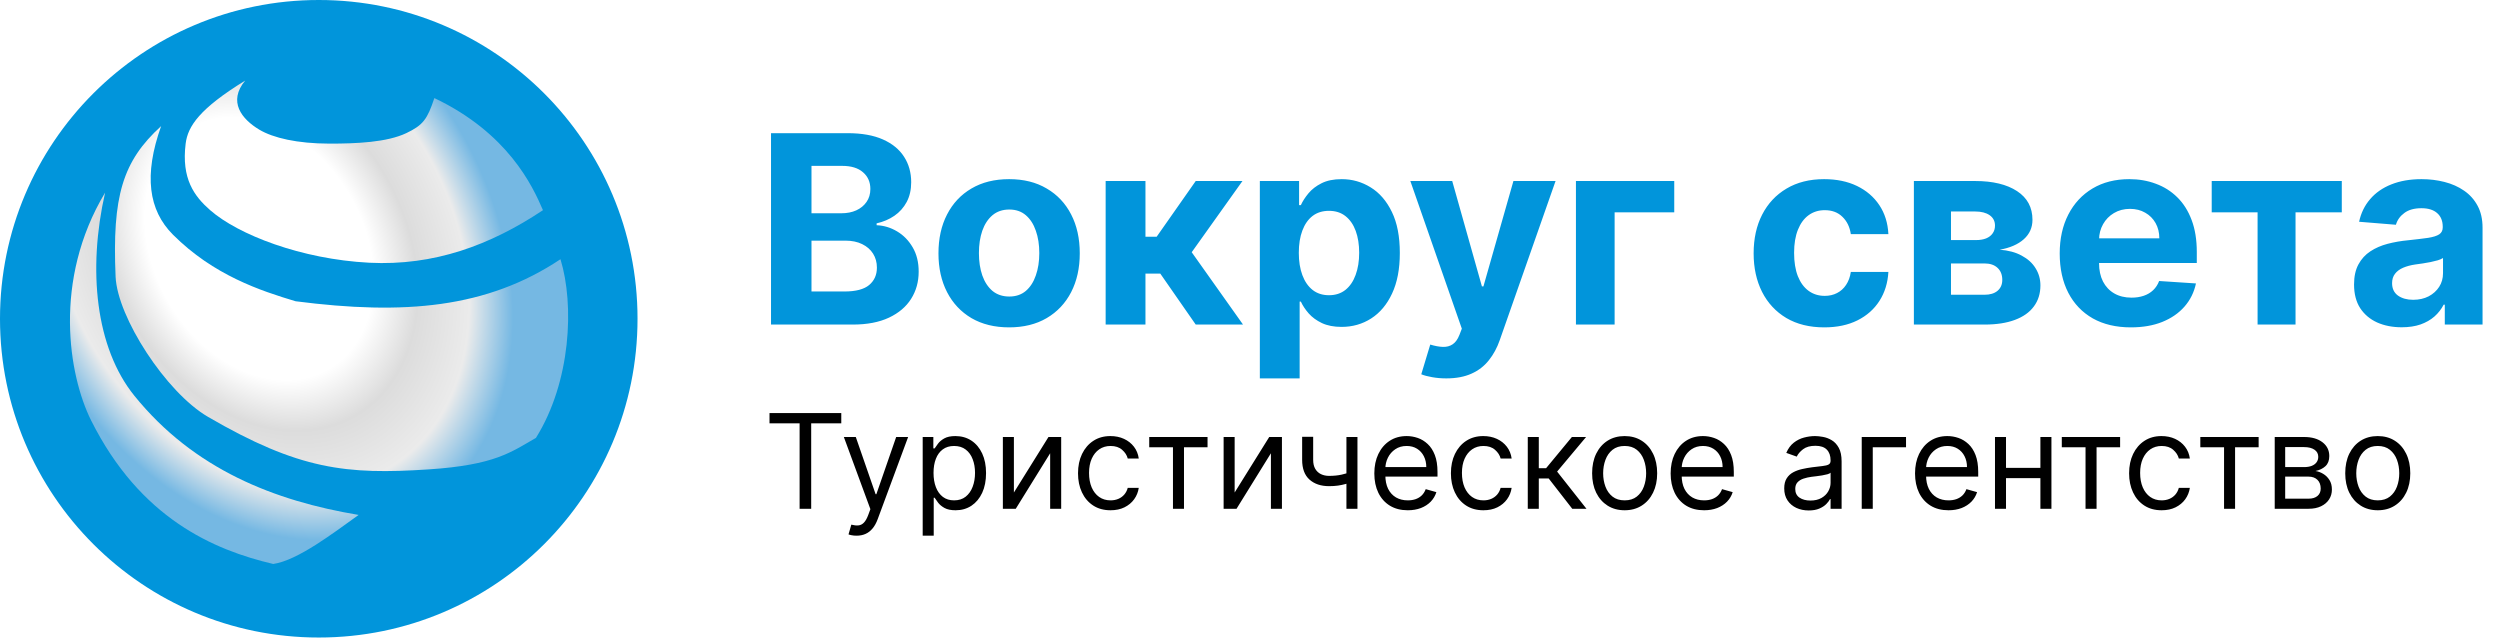
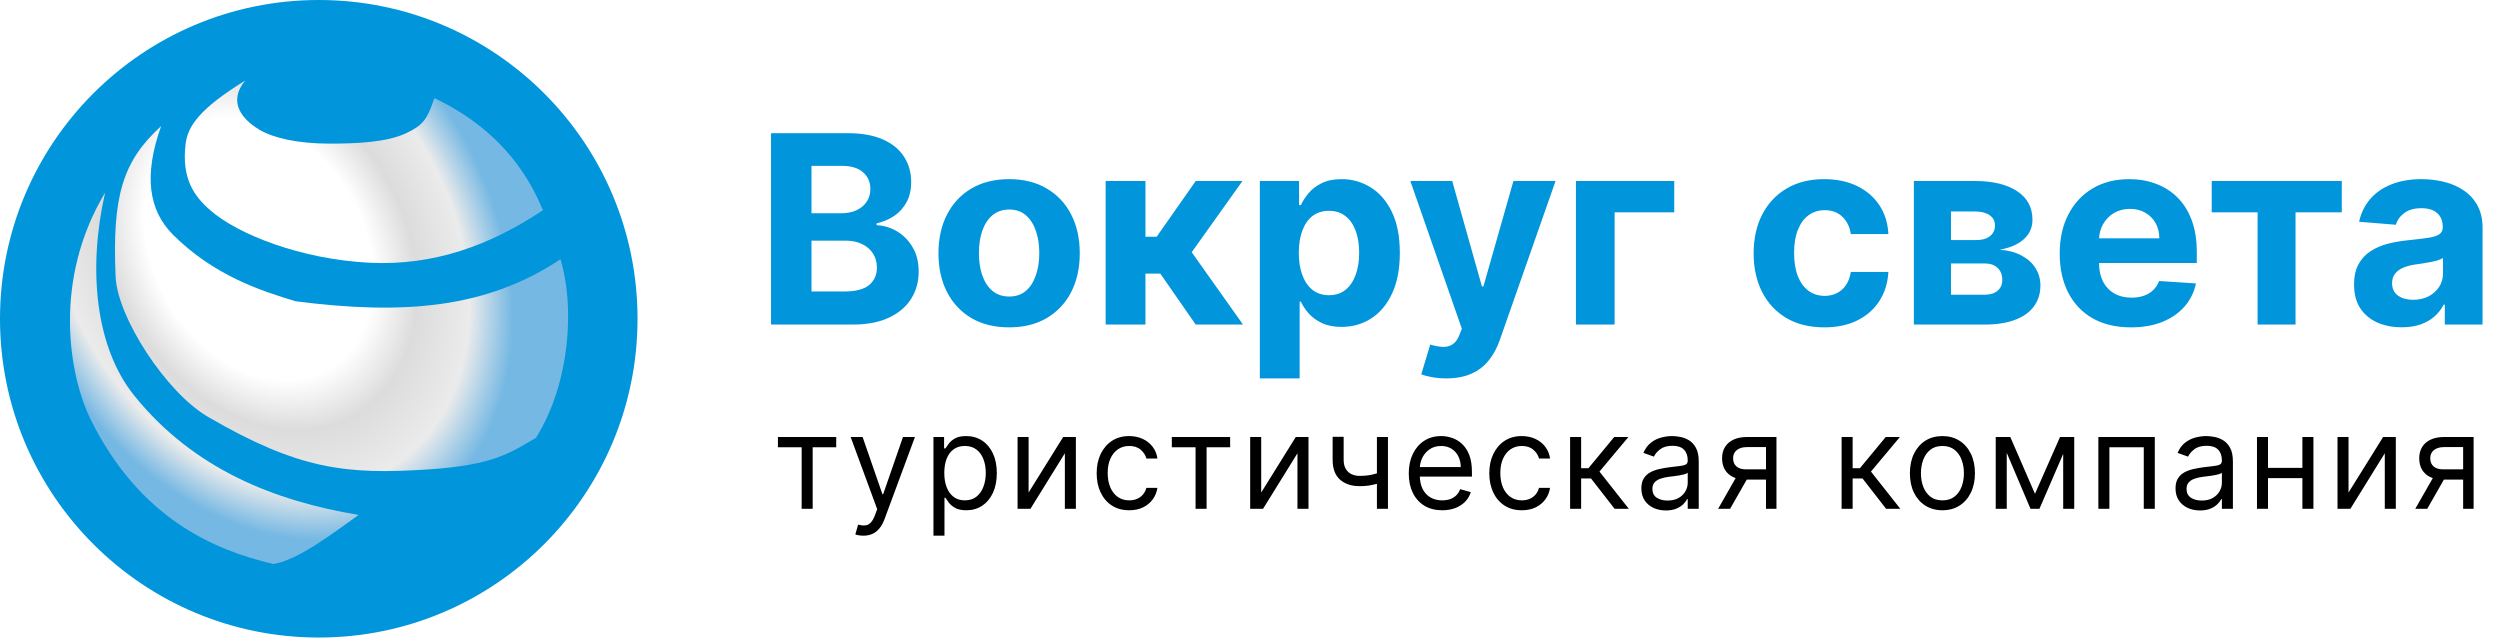
<svg xmlns="http://www.w3.org/2000/svg" width="285" height="73" viewBox="0 0 285 73" fill="none">
-   <circle cx="36.339" cy="36.339" r="36.339" fill="#0195DB" />
-   <mask id="mask0_23_75" style="mask-type:alpha" maskUnits="userSpaceOnUse" x="7" y="9" width="58" height="56">
-     <path d="M21.165 16.373C21.413 14.376 22.762 12.379 27.953 9.185C25.957 11.581 27.554 13.577 29.551 14.775C31.148 15.734 33.92 16.367 37.538 16.373C40.632 16.378 44.114 16.226 46.323 15.175C48.248 14.259 48.719 13.577 49.518 11.181C57.904 15.175 60.699 21.165 61.897 23.96C55.907 27.953 49.469 30.331 42.082 29.95C34.343 29.551 27.155 26.755 23.96 23.96C22.134 22.363 20.669 20.366 21.165 16.373Z" fill="#D9D9D9" />
+   <path d="M36.339 72.679C56.409 72.679 72.679 56.409 72.679 36.339C72.679 16.27 56.409 0 36.339 0C16.27 0 0 16.27 0 36.339C0 56.409 16.27 72.679 36.339 72.679Z" fill="#0195DB" />
+   <mask id="mask0_69_2" style="mask-type:alpha" maskUnits="userSpaceOnUse" x="7" y="9" width="58" height="56">
+     <path d="M21.165 16.373C21.413 14.376 22.762 12.379 27.954 9.185C25.957 11.581 27.554 13.577 29.551 14.775C31.148 15.734 33.92 16.367 37.538 16.373C40.632 16.378 44.114 16.226 46.323 15.175C48.248 14.259 48.719 13.577 49.518 11.181C57.904 15.175 60.699 21.165 61.897 23.96C55.907 27.953 49.469 30.331 42.082 29.95C34.343 29.551 27.155 26.755 23.96 23.96C22.135 22.363 20.669 20.366 21.165 16.373Z" fill="#D9D9D9" />
    <path d="M10.383 47.92C7.826 42.806 5.99 31.947 11.98 21.963C9.983 30.749 10.889 39.644 15.326 45.125C22.115 53.511 31.3 57.105 40.884 58.702C38.088 60.699 33.943 63.894 31.148 64.293C24.359 62.696 15.973 59.102 10.383 47.92Z" fill="#D9D9D9" />
    <path d="M18.369 14.376C13.977 18.369 12.779 22.363 13.178 31.547C13.378 36.142 18.909 44.725 23.712 47.521C34.102 53.567 39.495 54.124 48.87 53.511C56.458 53.015 58.303 51.514 61.098 49.917C65.091 43.527 65.491 34.742 63.894 29.551C55.508 35.141 46.075 35.94 33.696 34.343C29.702 33.145 24.344 31.38 19.719 26.755C16.924 23.96 16.373 19.967 18.369 14.376Z" fill="#D9D9D9" />
  </mask>
-   <g mask="url(#mask0_23_75)">
-     <rect x="-46.323" y="8.785" width="115.807" height="108.619" fill="url(#paint0_radial_23_75)" />
+   <g mask="url(#mask0_69_2)">
+     <path d="M69.484 8.785H-46.323V117.404H69.484V8.785Z" fill="url(#paint0_radial_69_2)" />
  </g>
-   <path d="M87.896 37V15.182H96.632C98.237 15.182 99.576 15.42 100.648 15.896C101.721 16.371 102.527 17.032 103.067 17.877C103.607 18.715 103.876 19.681 103.876 20.775C103.876 21.627 103.706 22.376 103.365 23.023C103.024 23.662 102.555 24.188 101.959 24.599C101.369 25.004 100.695 25.292 99.935 25.462V25.675C100.766 25.711 101.543 25.945 102.268 26.379C102.999 26.812 103.592 27.419 104.047 28.2C104.501 28.974 104.729 29.898 104.729 30.97C104.729 32.128 104.441 33.161 103.866 34.07C103.298 34.972 102.456 35.686 101.341 36.212C100.226 36.737 98.852 37 97.218 37H87.896ZM92.509 33.229H96.27C97.555 33.229 98.493 32.984 99.082 32.494C99.672 31.996 99.967 31.336 99.967 30.512C99.967 29.908 99.821 29.376 99.53 28.914C99.239 28.452 98.823 28.09 98.283 27.827C97.751 27.565 97.115 27.433 96.376 27.433H92.509V33.229ZM92.509 24.312H95.929C96.561 24.312 97.122 24.202 97.612 23.982C98.109 23.754 98.5 23.435 98.784 23.023C99.075 22.611 99.221 22.117 99.221 21.542C99.221 20.754 98.94 20.118 98.379 19.635C97.825 19.152 97.037 18.91 96.014 18.91H92.509V24.312ZM115.039 37.32C113.384 37.32 111.953 36.968 110.745 36.265C109.545 35.555 108.618 34.568 107.965 33.303C107.311 32.032 106.985 30.558 106.985 28.882C106.985 27.192 107.311 25.715 107.965 24.45C108.618 23.179 109.545 22.192 110.745 21.489C111.953 20.778 113.384 20.423 115.039 20.423C116.693 20.423 118.121 20.778 119.321 21.489C120.529 22.192 121.459 23.179 122.112 24.45C122.766 25.715 123.093 27.192 123.093 28.882C123.093 30.558 122.766 32.032 122.112 33.303C121.459 34.568 120.529 35.555 119.321 36.265C118.121 36.968 116.693 37.32 115.039 37.32ZM115.06 33.804C115.813 33.804 116.441 33.591 116.945 33.165C117.45 32.731 117.83 32.142 118.085 31.396C118.348 30.651 118.48 29.802 118.48 28.85C118.48 27.898 118.348 27.05 118.085 26.304C117.83 25.558 117.45 24.969 116.945 24.535C116.441 24.102 115.813 23.886 115.06 23.886C114.3 23.886 113.661 24.102 113.142 24.535C112.631 24.969 112.244 25.558 111.981 26.304C111.725 27.05 111.597 27.898 111.597 28.85C111.597 29.802 111.725 30.651 111.981 31.396C112.244 32.142 112.631 32.731 113.142 33.165C113.661 33.591 114.3 33.804 115.06 33.804ZM126.044 37V20.636H130.582V26.986H131.86L136.313 20.636H141.64L135.855 28.754L141.704 37H136.313L132.276 31.194H130.582V37H126.044ZM143.622 43.136V20.636H148.096V23.385H148.298C148.497 22.945 148.785 22.497 149.161 22.043C149.545 21.581 150.042 21.197 150.653 20.892C151.271 20.579 152.038 20.423 152.954 20.423C154.147 20.423 155.248 20.736 156.257 21.361C157.265 21.979 158.071 22.913 158.675 24.163C159.279 25.405 159.58 26.965 159.58 28.84C159.58 30.665 159.286 32.206 158.696 33.463C158.114 34.713 157.318 35.661 156.31 36.307C155.308 36.947 154.186 37.266 152.943 37.266C152.063 37.266 151.313 37.121 150.695 36.83C150.085 36.538 149.584 36.173 149.193 35.732C148.803 35.285 148.504 34.834 148.298 34.379H148.16V43.136H143.622ZM148.064 28.818C148.064 29.791 148.199 30.64 148.469 31.364C148.739 32.089 149.129 32.653 149.641 33.058C150.152 33.456 150.774 33.655 151.505 33.655C152.244 33.655 152.869 33.452 153.38 33.048C153.892 32.636 154.279 32.068 154.541 31.343C154.811 30.611 154.946 29.77 154.946 28.818C154.946 27.874 154.815 27.043 154.552 26.325C154.289 25.608 153.902 25.047 153.391 24.642C152.879 24.237 152.251 24.035 151.505 24.035C150.767 24.035 150.142 24.23 149.63 24.621C149.126 25.011 148.739 25.565 148.469 26.283C148.199 27 148.064 27.845 148.064 28.818ZM164.881 43.136C164.305 43.136 163.765 43.09 163.261 42.998C162.764 42.913 162.352 42.803 162.025 42.668L163.048 39.28C163.581 39.443 164.06 39.532 164.486 39.546C164.92 39.56 165.292 39.461 165.605 39.248C165.925 39.035 166.184 38.673 166.383 38.161L166.649 37.469L160.779 20.636H165.552L168.939 32.653H169.11L172.53 20.636H177.334L170.974 38.769C170.669 39.649 170.253 40.416 169.728 41.07C169.209 41.73 168.552 42.238 167.757 42.593C166.961 42.955 166.003 43.136 164.881 43.136ZM190.864 20.636V24.205H184.067V37H179.657V20.636H190.864ZM207.968 37.32C206.292 37.32 204.85 36.965 203.643 36.254C202.443 35.537 201.519 34.543 200.873 33.271C200.234 32 199.914 30.537 199.914 28.882C199.914 27.206 200.237 25.736 200.884 24.472C201.537 23.2 202.464 22.209 203.664 21.499C204.865 20.782 206.292 20.423 207.947 20.423C209.374 20.423 210.624 20.683 211.697 21.201C212.769 21.72 213.618 22.447 214.243 23.385C214.868 24.322 215.213 25.423 215.276 26.688H210.994C210.873 25.871 210.553 25.214 210.035 24.717C209.524 24.212 208.852 23.96 208.021 23.96C207.318 23.96 206.704 24.152 206.178 24.535C205.66 24.912 205.255 25.462 204.964 26.187C204.673 26.911 204.527 27.788 204.527 28.818C204.527 29.862 204.669 30.75 204.953 31.482C205.244 32.213 205.653 32.771 206.178 33.154C206.704 33.538 207.318 33.729 208.021 33.729C208.54 33.729 209.005 33.623 209.417 33.41C209.836 33.197 210.181 32.888 210.45 32.483C210.727 32.071 210.909 31.577 210.994 31.002H215.276C215.205 32.252 214.865 33.353 214.254 34.305C213.65 35.249 212.816 35.988 211.75 36.521C210.685 37.053 209.424 37.32 207.968 37.32ZM218.182 37V20.636H225.16C227.177 20.636 228.772 21.02 229.944 21.787C231.115 22.554 231.701 23.644 231.701 25.058C231.701 25.945 231.371 26.684 230.711 27.273C230.05 27.863 229.134 28.261 227.962 28.467C228.942 28.538 229.777 28.761 230.466 29.138C231.162 29.507 231.691 29.986 232.053 30.576C232.422 31.166 232.607 31.819 232.607 32.536C232.607 33.467 232.358 34.266 231.861 34.933C231.371 35.601 230.65 36.112 229.699 36.467C228.754 36.822 227.6 37 226.236 37H218.182ZM222.412 33.602H226.236C226.868 33.602 227.362 33.452 227.717 33.154C228.079 32.849 228.26 32.433 228.26 31.908C228.26 31.325 228.079 30.867 227.717 30.533C227.362 30.2 226.868 30.033 226.236 30.033H222.412V33.602ZM222.412 27.369H225.256C225.711 27.369 226.098 27.305 226.417 27.178C226.744 27.043 226.993 26.851 227.163 26.602C227.341 26.354 227.429 26.059 227.429 25.718C227.429 25.214 227.227 24.82 226.822 24.535C226.417 24.251 225.863 24.109 225.16 24.109H222.412V27.369ZM242.925 37.32C241.241 37.32 239.793 36.979 238.578 36.297C237.371 35.608 236.44 34.635 235.787 33.378C235.134 32.114 234.807 30.619 234.807 28.893C234.807 27.209 235.134 25.732 235.787 24.461C236.44 23.19 237.36 22.199 238.546 21.489C239.739 20.778 241.138 20.423 242.744 20.423C243.823 20.423 244.828 20.597 245.759 20.945C246.696 21.286 247.513 21.801 248.209 22.49C248.912 23.179 249.459 24.046 249.849 25.09C250.24 26.126 250.435 27.341 250.435 28.733V29.979H236.618V27.167H246.163C246.163 26.514 246.021 25.935 245.737 25.43C245.453 24.926 245.059 24.532 244.555 24.248C244.058 23.957 243.479 23.811 242.818 23.811C242.129 23.811 241.518 23.971 240.986 24.291C240.46 24.603 240.048 25.026 239.75 25.558C239.452 26.084 239.299 26.67 239.292 27.316V29.99C239.292 30.8 239.441 31.499 239.739 32.089C240.045 32.678 240.474 33.133 241.028 33.452C241.582 33.772 242.239 33.932 242.999 33.932C243.504 33.932 243.965 33.861 244.384 33.719C244.803 33.577 245.162 33.364 245.46 33.08C245.759 32.795 245.986 32.447 246.142 32.035L250.339 32.312C250.126 33.321 249.69 34.202 249.029 34.955C248.376 35.7 247.531 36.283 246.494 36.702C245.464 37.114 244.274 37.32 242.925 37.32ZM252.135 24.205V20.636H266.964V24.205H261.691V37H257.365V24.205H252.135ZM273.796 37.309C272.752 37.309 271.821 37.128 271.004 36.766C270.188 36.396 269.541 35.853 269.066 35.136C268.597 34.411 268.362 33.509 268.362 32.43C268.362 31.521 268.529 30.757 268.863 30.139C269.197 29.521 269.651 29.024 270.227 28.648C270.802 28.271 271.455 27.987 272.187 27.796C272.926 27.604 273.7 27.469 274.509 27.391C275.461 27.291 276.228 27.199 276.811 27.114C277.393 27.021 277.816 26.886 278.078 26.709C278.341 26.531 278.472 26.268 278.472 25.921V25.857C278.472 25.182 278.259 24.66 277.833 24.291C277.414 23.921 276.818 23.736 276.044 23.736C275.227 23.736 274.577 23.918 274.094 24.28C273.611 24.635 273.291 25.082 273.135 25.622L268.938 25.281C269.151 24.287 269.57 23.428 270.195 22.703C270.82 21.972 271.626 21.41 272.613 21.02C273.607 20.622 274.758 20.423 276.065 20.423C276.974 20.423 277.844 20.53 278.675 20.743C279.513 20.956 280.255 21.286 280.901 21.734C281.555 22.181 282.07 22.756 282.446 23.459C282.823 24.155 283.011 24.99 283.011 25.963V37H278.707V34.731H278.579C278.316 35.242 277.965 35.693 277.524 36.084C277.084 36.467 276.555 36.769 275.937 36.989C275.319 37.202 274.605 37.309 273.796 37.309ZM275.095 34.177C275.763 34.177 276.352 34.045 276.864 33.783C277.375 33.513 277.776 33.151 278.068 32.696C278.359 32.242 278.504 31.727 278.504 31.151V29.415C278.362 29.507 278.167 29.592 277.919 29.671C277.677 29.741 277.404 29.809 277.098 29.873C276.793 29.93 276.487 29.983 276.182 30.033C275.877 30.075 275.6 30.114 275.351 30.15C274.818 30.228 274.353 30.352 273.955 30.523C273.558 30.693 273.249 30.924 273.029 31.215C272.808 31.499 272.698 31.854 272.698 32.281C272.698 32.898 272.922 33.371 273.369 33.697C273.824 34.017 274.399 34.177 275.095 34.177Z" fill="#0195DB" />
-   <path d="M87.724 48.263V47.091H95.906V48.263H92.476V58H91.155V48.263H87.724ZM97.647 61.068C97.434 61.068 97.244 61.05 97.077 61.015C96.91 60.983 96.794 60.951 96.731 60.919L97.05 59.811C97.356 59.889 97.625 59.918 97.86 59.896C98.094 59.875 98.302 59.77 98.483 59.582C98.668 59.397 98.836 59.097 98.989 58.682L99.224 58.043L96.198 49.818H97.561L99.82 56.338H99.905L102.164 49.818H103.527L100.054 59.193C99.898 59.616 99.705 59.966 99.474 60.242C99.243 60.523 98.975 60.731 98.669 60.866C98.368 61.001 98.027 61.068 97.647 61.068ZM105.187 61.068V49.818H106.401V51.118H106.55C106.643 50.976 106.771 50.795 106.934 50.575C107.101 50.351 107.339 50.152 107.648 49.978C107.96 49.8 108.383 49.712 108.915 49.712C109.604 49.712 110.212 49.884 110.737 50.228C111.263 50.573 111.673 51.061 111.968 51.693C112.262 52.325 112.41 53.071 112.41 53.93C112.41 54.797 112.262 55.548 111.968 56.184C111.673 56.816 111.264 57.306 110.742 57.654C110.22 57.998 109.619 58.17 108.937 58.17C108.411 58.17 107.99 58.084 107.674 57.909C107.358 57.732 107.115 57.531 106.945 57.307C106.774 57.08 106.643 56.892 106.55 56.743H106.444V61.068H105.187ZM106.422 53.909C106.422 54.527 106.513 55.072 106.694 55.544C106.875 56.013 107.14 56.381 107.488 56.647C107.836 56.91 108.262 57.041 108.766 57.041C109.292 57.041 109.73 56.903 110.082 56.626C110.437 56.345 110.703 55.969 110.881 55.496C111.062 55.021 111.153 54.492 111.153 53.909C111.153 53.334 111.064 52.815 110.886 52.354C110.712 51.889 110.448 51.521 110.093 51.251C109.741 50.978 109.299 50.841 108.766 50.841C108.255 50.841 107.825 50.971 107.477 51.23C107.129 51.485 106.866 51.844 106.689 52.306C106.511 52.764 106.422 53.298 106.422 53.909ZM115.584 56.146L119.526 49.818H120.975V58H119.718V51.672L115.797 58H114.327V49.818H115.584V56.146ZM126.601 58.17C125.834 58.17 125.174 57.989 124.62 57.627C124.066 57.265 123.64 56.766 123.341 56.13C123.043 55.495 122.894 54.769 122.894 53.952C122.894 53.121 123.047 52.387 123.352 51.752C123.661 51.113 124.091 50.614 124.641 50.255C125.195 49.893 125.841 49.712 126.58 49.712C127.155 49.712 127.674 49.818 128.135 50.031C128.597 50.244 128.975 50.543 129.27 50.926C129.565 51.31 129.748 51.757 129.819 52.269H128.562C128.466 51.896 128.253 51.565 127.922 51.278C127.596 50.986 127.155 50.841 126.601 50.841C126.111 50.841 125.682 50.969 125.312 51.224C124.947 51.477 124.661 51.834 124.455 52.295C124.252 52.753 124.151 53.291 124.151 53.909C124.151 54.541 124.251 55.092 124.449 55.56C124.652 56.029 124.936 56.393 125.302 56.652C125.671 56.912 126.104 57.041 126.601 57.041C126.928 57.041 127.225 56.984 127.491 56.871C127.757 56.757 127.983 56.594 128.167 56.381C128.352 56.168 128.483 55.912 128.562 55.614H129.819C129.748 56.097 129.572 56.532 129.291 56.919C129.014 57.302 128.647 57.608 128.189 57.835C127.734 58.059 127.205 58.17 126.601 58.17ZM131.012 50.99V49.818H137.66V50.99H134.975V58H133.718V50.99H131.012ZM140.75 56.146L144.692 49.818H146.141V58H144.884V51.672L140.964 58H139.493V49.818H140.75V56.146ZM154.75 49.818V58H153.493V49.818H154.75ZM154.26 53.717V54.889C153.976 54.996 153.694 55.09 153.413 55.172C153.133 55.25 152.838 55.312 152.529 55.358C152.22 55.401 151.881 55.422 151.512 55.422C150.585 55.422 149.841 55.172 149.28 54.671C148.722 54.17 148.444 53.419 148.444 52.418V49.797H149.701V52.418C149.701 52.837 149.781 53.181 149.94 53.451C150.1 53.721 150.317 53.922 150.59 54.053C150.864 54.184 151.171 54.25 151.512 54.25C152.044 54.25 152.526 54.202 152.955 54.106C153.388 54.007 153.824 53.877 154.26 53.717ZM160.487 58.17C159.699 58.17 159.019 57.996 158.447 57.648C157.879 57.297 157.44 56.807 157.131 56.178C156.826 55.546 156.673 54.811 156.673 53.973C156.673 53.135 156.826 52.396 157.131 51.757C157.44 51.114 157.87 50.614 158.42 50.255C158.974 49.893 159.621 49.712 160.359 49.712C160.786 49.712 161.206 49.783 161.622 49.925C162.037 50.067 162.415 50.298 162.756 50.617C163.097 50.933 163.369 51.352 163.571 51.874C163.774 52.396 163.875 53.039 163.875 53.803V54.335H157.568V53.249H162.597C162.597 52.787 162.504 52.375 162.32 52.013C162.138 51.651 161.879 51.365 161.542 51.155C161.208 50.946 160.814 50.841 160.359 50.841C159.859 50.841 159.425 50.965 159.06 51.214C158.697 51.459 158.419 51.778 158.223 52.173C158.028 52.567 157.93 52.989 157.93 53.44V54.165C157.93 54.783 158.037 55.306 158.25 55.736C158.467 56.162 158.767 56.487 159.15 56.711C159.534 56.931 159.979 57.041 160.487 57.041C160.817 57.041 161.116 56.995 161.382 56.903C161.652 56.807 161.885 56.665 162.08 56.477C162.275 56.285 162.426 56.047 162.533 55.763L163.747 56.104C163.619 56.516 163.404 56.878 163.103 57.19C162.801 57.499 162.428 57.741 161.984 57.915C161.54 58.085 161.041 58.17 160.487 58.17ZM169.111 58.17C168.344 58.17 167.684 57.989 167.13 57.627C166.576 57.265 166.15 56.766 165.851 56.13C165.553 55.495 165.404 54.769 165.404 53.952C165.404 53.121 165.556 52.387 165.862 51.752C166.171 51.113 166.6 50.614 167.151 50.255C167.705 49.893 168.351 49.712 169.09 49.712C169.665 49.712 170.184 49.818 170.645 50.031C171.107 50.244 171.485 50.543 171.78 50.926C172.075 51.31 172.257 51.757 172.328 52.269H171.071C170.975 51.896 170.762 51.565 170.432 51.278C170.105 50.986 169.665 50.841 169.111 50.841C168.621 50.841 168.191 50.969 167.822 51.224C167.456 51.477 167.17 51.834 166.964 52.295C166.762 52.753 166.661 53.291 166.661 53.909C166.661 54.541 166.76 55.092 166.959 55.56C167.162 56.029 167.446 56.393 167.811 56.652C168.181 56.912 168.614 57.041 169.111 57.041C169.438 57.041 169.734 56.984 170.001 56.871C170.267 56.757 170.493 56.594 170.677 56.381C170.862 56.168 170.993 55.912 171.071 55.614H172.328C172.257 56.097 172.082 56.532 171.801 56.919C171.524 57.302 171.157 57.608 170.699 57.835C170.244 58.059 169.715 58.17 169.111 58.17ZM174.166 58V49.818H175.423V53.376H176.254L179.195 49.818H180.814L177.511 53.76L180.857 58H179.237L176.553 54.548H175.423V58H174.166ZM185.21 58.17C184.471 58.17 183.823 57.995 183.266 57.643C182.712 57.291 182.278 56.8 181.966 56.168C181.657 55.535 181.502 54.797 181.502 53.952C181.502 53.099 181.657 52.355 181.966 51.72C182.278 51.084 182.712 50.591 183.266 50.239C183.823 49.887 184.471 49.712 185.21 49.712C185.948 49.712 186.595 49.887 187.149 50.239C187.706 50.591 188.139 51.084 188.448 51.72C188.761 52.355 188.917 53.099 188.917 53.952C188.917 54.797 188.761 55.535 188.448 56.168C188.139 56.8 187.706 57.291 187.149 57.643C186.595 57.995 185.948 58.17 185.21 58.17ZM185.21 57.041C185.771 57.041 186.233 56.897 186.595 56.61C186.957 56.322 187.225 55.944 187.399 55.475C187.573 55.006 187.66 54.499 187.66 53.952C187.66 53.405 187.573 52.895 187.399 52.423C187.225 51.951 186.957 51.569 186.595 51.278C186.233 50.986 185.771 50.841 185.21 50.841C184.649 50.841 184.187 50.986 183.825 51.278C183.463 51.569 183.195 51.951 183.021 52.423C182.847 52.895 182.759 53.405 182.759 53.952C182.759 54.499 182.847 55.006 183.021 55.475C183.195 55.944 183.463 56.322 183.825 56.61C184.187 56.897 184.649 57.041 185.21 57.041ZM194.267 58.17C193.478 58.17 192.798 57.996 192.226 57.648C191.658 57.297 191.22 56.807 190.911 56.178C190.605 55.546 190.453 54.811 190.453 53.973C190.453 53.135 190.605 52.396 190.911 51.757C191.22 51.114 191.649 50.614 192.2 50.255C192.754 49.893 193.4 49.712 194.139 49.712C194.565 49.712 194.986 49.783 195.401 49.925C195.817 50.067 196.195 50.298 196.536 50.617C196.877 50.933 197.148 51.352 197.351 51.874C197.553 52.396 197.654 53.039 197.654 53.803V54.335H191.347V53.249H196.376C196.376 52.787 196.284 52.375 196.099 52.013C195.918 51.651 195.659 51.365 195.321 51.155C194.987 50.946 194.593 50.841 194.139 50.841C193.638 50.841 193.205 50.965 192.839 51.214C192.477 51.459 192.198 51.778 192.003 52.173C191.807 52.567 191.71 52.989 191.71 53.44V54.165C191.71 54.783 191.816 55.306 192.029 55.736C192.246 56.162 192.546 56.487 192.93 56.711C193.313 56.931 193.759 57.041 194.267 57.041C194.597 57.041 194.895 56.995 195.161 56.903C195.431 56.807 195.664 56.665 195.859 56.477C196.055 56.285 196.205 56.047 196.312 55.763L197.526 56.104C197.399 56.516 197.184 56.878 196.882 57.19C196.58 57.499 196.207 57.741 195.763 57.915C195.319 58.085 194.82 58.17 194.267 58.17ZM206.193 58.192C205.675 58.192 205.204 58.094 204.781 57.899C204.359 57.7 204.023 57.414 203.775 57.041C203.526 56.665 203.402 56.21 203.402 55.678C203.402 55.209 203.494 54.829 203.679 54.538C203.863 54.243 204.11 54.012 204.419 53.845C204.728 53.678 205.069 53.554 205.442 53.472C205.818 53.387 206.197 53.32 206.577 53.27C207.074 53.206 207.477 53.158 207.786 53.126C208.098 53.091 208.325 53.032 208.468 52.95C208.613 52.869 208.686 52.727 208.686 52.524V52.481C208.686 51.956 208.542 51.548 208.254 51.256C207.97 50.965 207.539 50.82 206.96 50.82C206.36 50.82 205.889 50.951 205.548 51.214C205.208 51.477 204.968 51.757 204.829 52.055L203.636 51.629C203.849 51.132 204.133 50.745 204.488 50.468C204.847 50.188 205.238 49.992 205.66 49.882C206.086 49.769 206.506 49.712 206.917 49.712C207.18 49.712 207.482 49.744 207.823 49.807C208.167 49.868 208.499 49.994 208.819 50.186C209.142 50.377 209.41 50.667 209.623 51.054C209.836 51.441 209.943 51.959 209.943 52.609V58H208.686V56.892H208.622C208.537 57.07 208.395 57.26 208.196 57.462C207.997 57.664 207.732 57.837 207.402 57.979C207.072 58.121 206.669 58.192 206.193 58.192ZM206.385 57.062C206.882 57.062 207.301 56.965 207.642 56.77C207.986 56.574 208.246 56.322 208.42 56.013C208.597 55.704 208.686 55.379 208.686 55.038V53.888C208.633 53.952 208.515 54.01 208.334 54.064C208.157 54.113 207.951 54.158 207.716 54.197C207.486 54.232 207.26 54.264 207.04 54.293C206.823 54.318 206.648 54.339 206.513 54.356C206.186 54.399 205.881 54.468 205.596 54.564C205.316 54.657 205.089 54.797 204.915 54.985C204.744 55.17 204.659 55.422 204.659 55.742C204.659 56.178 204.82 56.508 205.144 56.732C205.47 56.952 205.884 57.062 206.385 57.062ZM217.287 49.818V50.99H213.495V58H212.237V49.818H217.287ZM222.128 58.17C221.339 58.17 220.659 57.996 220.088 57.648C219.52 57.297 219.081 56.807 218.772 56.178C218.467 55.546 218.314 54.811 218.314 53.973C218.314 53.135 218.467 52.396 218.772 51.757C219.081 51.114 219.511 50.614 220.061 50.255C220.615 49.893 221.261 49.712 222 49.712C222.426 49.712 222.847 49.783 223.262 49.925C223.678 50.067 224.056 50.298 224.397 50.617C224.738 50.933 225.01 51.352 225.212 51.874C225.414 52.396 225.516 53.039 225.516 53.803V54.335H219.209V53.249H224.237C224.237 52.787 224.145 52.375 223.96 52.013C223.779 51.651 223.52 51.365 223.183 51.155C222.849 50.946 222.455 50.841 222 50.841C221.499 50.841 221.066 50.965 220.7 51.214C220.338 51.459 220.059 51.778 219.864 52.173C219.669 52.567 219.571 52.989 219.571 53.44V54.165C219.571 54.783 219.678 55.306 219.891 55.736C220.107 56.162 220.407 56.487 220.791 56.711C221.174 56.931 221.62 57.041 222.128 57.041C222.458 57.041 222.756 56.995 223.023 56.903C223.293 56.807 223.525 56.665 223.721 56.477C223.916 56.285 224.067 56.047 224.173 55.763L225.388 56.104C225.26 56.516 225.045 56.878 224.743 57.19C224.441 57.499 224.069 57.741 223.625 57.915C223.181 58.085 222.682 58.17 222.128 58.17ZM232.904 53.334V54.506H228.387V53.334H232.904ZM228.685 49.818V58H227.428V49.818H228.685ZM233.863 49.818V58H232.605V49.818H233.863ZM235.045 50.99V49.818H241.693V50.99H239.008V58H237.751V50.99H235.045ZM246.426 58.17C245.659 58.17 244.998 57.989 244.444 57.627C243.89 57.265 243.464 56.766 243.166 56.13C242.867 55.495 242.718 54.769 242.718 53.952C242.718 53.121 242.871 52.387 243.176 51.752C243.485 51.113 243.915 50.614 244.465 50.255C245.019 49.893 245.666 49.712 246.404 49.712C246.98 49.712 247.498 49.818 247.96 50.031C248.421 50.244 248.8 50.543 249.094 50.926C249.389 51.31 249.572 51.757 249.643 52.269H248.386C248.29 51.896 248.077 51.565 247.747 51.278C247.42 50.986 246.98 50.841 246.426 50.841C245.936 50.841 245.506 50.969 245.137 51.224C244.771 51.477 244.485 51.834 244.279 52.295C244.077 52.753 243.975 53.291 243.975 53.909C243.975 54.541 244.075 55.092 244.274 55.56C244.476 56.029 244.76 56.393 245.126 56.652C245.495 56.912 245.928 57.041 246.426 57.041C246.752 57.041 247.049 56.984 247.315 56.871C247.581 56.757 247.807 56.594 247.992 56.381C248.176 56.168 248.308 55.912 248.386 55.614H249.643C249.572 56.097 249.396 56.532 249.116 56.919C248.839 57.302 248.471 57.608 248.013 57.835C247.558 58.059 247.029 58.17 246.426 58.17ZM250.836 50.99V49.818H257.484V50.99H254.799V58H253.542V50.99H250.836ZM259.318 58V49.818H262.663C263.543 49.818 264.243 50.017 264.761 50.415C265.28 50.812 265.539 51.338 265.539 51.992C265.539 52.489 265.392 52.874 265.097 53.147C264.802 53.417 264.424 53.6 263.962 53.696C264.264 53.739 264.557 53.845 264.841 54.016C265.129 54.186 265.367 54.42 265.555 54.719C265.743 55.014 265.837 55.376 265.837 55.805C265.837 56.224 265.731 56.599 265.518 56.929C265.305 57.26 264.999 57.521 264.602 57.712C264.204 57.904 263.728 58 263.174 58H259.318ZM260.511 56.849H263.174C263.607 56.849 263.946 56.746 264.191 56.541C264.437 56.334 264.559 56.054 264.559 55.699C264.559 55.276 264.437 54.944 264.191 54.703C263.946 54.458 263.607 54.335 263.174 54.335H260.511V56.849ZM260.511 53.249H262.663C263 53.249 263.29 53.202 263.531 53.11C263.772 53.014 263.957 52.879 264.085 52.705C264.216 52.528 264.282 52.318 264.282 52.077C264.282 51.732 264.138 51.462 263.851 51.267C263.563 51.068 263.167 50.969 262.663 50.969H260.511V53.249ZM271.064 58.17C270.326 58.17 269.678 57.995 269.12 57.643C268.566 57.291 268.133 56.8 267.82 56.168C267.511 55.535 267.357 54.797 267.357 53.952C267.357 53.099 267.511 52.355 267.82 51.72C268.133 51.084 268.566 50.591 269.12 50.239C269.678 49.887 270.326 49.712 271.064 49.712C271.803 49.712 272.449 49.887 273.003 50.239C273.561 50.591 273.994 51.084 274.303 51.72C274.615 52.355 274.772 53.099 274.772 53.952C274.772 54.797 274.615 55.535 274.303 56.168C273.994 56.8 273.561 57.291 273.003 57.643C272.449 57.995 271.803 58.17 271.064 58.17ZM271.064 57.041C271.625 57.041 272.087 56.897 272.449 56.61C272.811 56.322 273.08 55.944 273.254 55.475C273.428 55.006 273.515 54.499 273.515 53.952C273.515 53.405 273.428 52.895 273.254 52.423C273.08 51.951 272.811 51.569 272.449 51.278C272.087 50.986 271.625 50.841 271.064 50.841C270.503 50.841 270.042 50.986 269.679 51.278C269.317 51.569 269.049 51.951 268.875 52.423C268.701 52.895 268.614 53.405 268.614 53.952C268.614 54.499 268.701 55.006 268.875 55.475C269.049 55.944 269.317 56.322 269.679 56.61C270.042 56.897 270.503 57.041 271.064 57.041Z" fill="black" />
+   <path d="M87.897 37V15.182H96.632C98.237 15.182 99.576 15.419 100.648 15.895C101.721 16.371 102.527 17.032 103.067 17.877C103.607 18.715 103.876 19.681 103.876 20.775C103.876 21.627 103.706 22.376 103.365 23.023C103.024 23.662 102.555 24.187 101.959 24.599C101.369 25.004 100.695 25.292 99.935 25.462V25.675C100.766 25.711 101.543 25.945 102.268 26.378C102.999 26.812 103.592 27.419 104.047 28.2C104.501 28.974 104.729 29.898 104.729 30.97C104.729 32.128 104.441 33.161 103.866 34.07C103.298 34.972 102.456 35.686 101.341 36.211C100.226 36.737 98.852 37 97.218 37H87.897ZM92.509 33.228H96.27C97.556 33.228 98.493 32.983 99.083 32.493C99.672 31.996 99.967 31.336 99.967 30.512C99.967 29.908 99.821 29.375 99.53 28.914C99.239 28.452 98.823 28.09 98.284 27.827C97.751 27.564 97.115 27.433 96.377 27.433H92.509V33.228ZM92.509 24.312H95.929C96.561 24.312 97.122 24.201 97.612 23.981C98.11 23.754 98.5 23.434 98.784 23.023C99.076 22.611 99.221 22.117 99.221 21.542C99.221 20.753 98.941 20.118 98.379 19.635C97.826 19.152 97.037 18.91 96.014 18.91H92.509V24.312ZM115.039 37.319C113.384 37.319 111.953 36.968 110.745 36.265C109.545 35.554 108.618 34.567 107.965 33.303C107.311 32.032 106.985 30.558 106.985 28.882C106.985 27.192 107.311 25.714 107.965 24.45C108.618 23.179 109.545 22.192 110.745 21.488C111.953 20.778 113.384 20.423 115.039 20.423C116.693 20.423 118.121 20.778 119.321 21.488C120.529 22.192 121.459 23.179 122.112 24.45C122.766 25.714 123.093 27.192 123.093 28.882C123.093 30.558 122.766 32.032 122.112 33.303C121.459 34.567 120.529 35.554 119.321 36.265C118.121 36.968 116.693 37.319 115.039 37.319ZM115.06 33.804C115.813 33.804 116.441 33.591 116.945 33.165C117.45 32.731 117.83 32.142 118.085 31.396C118.348 30.65 118.48 29.802 118.48 28.85C118.48 27.898 118.348 27.049 118.085 26.304C117.83 25.558 117.45 24.968 116.945 24.535C116.441 24.102 115.813 23.886 115.06 23.886C114.3 23.886 113.661 24.102 113.142 24.535C112.631 24.968 112.244 25.558 111.981 26.304C111.725 27.049 111.597 27.898 111.597 28.85C111.597 29.802 111.725 30.65 111.981 31.396C112.244 32.142 112.631 32.731 113.142 33.165C113.661 33.591 114.3 33.804 115.06 33.804ZM126.044 37V20.636H130.582V26.986H131.86L136.313 20.636H141.64L135.855 28.754L141.704 37H136.313L132.276 31.194H130.582V37H126.044ZM143.622 43.136V20.636H148.096V23.385H148.298C148.497 22.944 148.785 22.497 149.161 22.042C149.545 21.581 150.042 21.197 150.653 20.892C151.271 20.579 152.038 20.423 152.954 20.423C154.147 20.423 155.248 20.736 156.257 21.361C157.265 21.979 158.071 22.912 158.675 24.162C159.279 25.405 159.58 26.964 159.58 28.839C159.58 30.665 159.286 32.206 158.696 33.463C158.114 34.713 157.318 35.661 156.31 36.307C155.308 36.947 154.186 37.266 152.943 37.266C152.063 37.266 151.313 37.12 150.695 36.829C150.085 36.538 149.584 36.172 149.193 35.732C148.803 35.285 148.504 34.834 148.298 34.379H148.16V43.136H143.622ZM148.064 28.818C148.064 29.791 148.199 30.64 148.469 31.364C148.739 32.089 149.129 32.653 149.641 33.058C150.152 33.456 150.774 33.655 151.505 33.655C152.244 33.655 152.869 33.452 153.38 33.047C153.892 32.636 154.279 32.067 154.541 31.343C154.811 30.611 154.946 29.77 154.946 28.818C154.946 27.873 154.815 27.042 154.552 26.325C154.289 25.608 153.902 25.047 153.391 24.642C152.879 24.237 152.251 24.035 151.505 24.035C150.767 24.035 150.142 24.23 149.63 24.62C149.126 25.011 148.739 25.565 148.469 26.282C148.199 27 148.064 27.845 148.064 28.818ZM164.881 43.136C164.305 43.136 163.765 43.09 163.261 42.998C162.764 42.912 162.352 42.802 162.025 42.667L163.048 39.28C163.581 39.443 164.06 39.532 164.486 39.546C164.92 39.56 165.292 39.461 165.605 39.248C165.925 39.035 166.184 38.672 166.383 38.161L166.649 37.469L160.779 20.636H165.552L168.939 32.653H169.11L172.53 20.636H177.334L170.974 38.768C170.669 39.649 170.253 40.416 169.728 41.069C169.209 41.73 168.552 42.238 167.757 42.593C166.961 42.955 166.003 43.136 164.881 43.136ZM190.864 20.636V24.205H184.067V37H179.657V20.636H190.864ZM207.968 37.319C206.292 37.319 204.85 36.964 203.643 36.254C202.443 35.537 201.519 34.542 200.873 33.271C200.234 32 199.914 30.537 199.914 28.882C199.914 27.206 200.237 25.736 200.884 24.471C201.537 23.2 202.464 22.209 203.664 21.499C204.865 20.782 206.292 20.423 207.947 20.423C209.374 20.423 210.624 20.682 211.697 21.201C212.769 21.719 213.618 22.447 214.243 23.385C214.868 24.322 215.213 25.423 215.276 26.687H210.994C210.873 25.87 210.553 25.214 210.035 24.716C209.524 24.212 208.852 23.96 208.021 23.96C207.318 23.96 206.704 24.152 206.178 24.535C205.66 24.912 205.255 25.462 204.964 26.187C204.673 26.911 204.527 27.788 204.527 28.818C204.527 29.862 204.669 30.75 204.953 31.481C205.244 32.213 205.653 32.77 206.178 33.154C206.704 33.537 207.318 33.729 208.021 33.729C208.54 33.729 209.005 33.623 209.417 33.41C209.836 33.197 210.181 32.888 210.45 32.483C210.727 32.071 210.909 31.577 210.994 31.002H215.276C215.205 32.252 214.865 33.353 214.254 34.304C213.65 35.249 212.816 35.988 211.75 36.52C210.685 37.053 209.424 37.319 207.968 37.319ZM218.182 37V20.636H225.16C227.177 20.636 228.772 21.02 229.944 21.787C231.115 22.554 231.701 23.644 231.701 25.057C231.701 25.945 231.371 26.684 230.711 27.273C230.05 27.863 229.134 28.261 227.962 28.466C228.942 28.537 229.777 28.761 230.466 29.138C231.162 29.507 231.691 29.986 232.053 30.576C232.422 31.165 232.607 31.819 232.607 32.536C232.607 33.466 232.358 34.265 231.861 34.933C231.371 35.601 230.65 36.112 229.699 36.467C228.754 36.822 227.6 37 226.236 37H218.182ZM222.412 33.601H226.236C226.868 33.601 227.362 33.452 227.717 33.154C228.079 32.849 228.26 32.433 228.26 31.907C228.26 31.325 228.079 30.867 227.717 30.533C227.362 30.199 226.868 30.032 226.236 30.032H222.412V33.601ZM222.412 27.369H225.256C225.711 27.369 226.098 27.305 226.417 27.177C226.744 27.042 226.993 26.851 227.163 26.602C227.341 26.354 227.429 26.059 227.429 25.718C227.429 25.214 227.227 24.819 226.822 24.535C226.417 24.251 225.863 24.109 225.16 24.109H222.412V27.369ZM242.925 37.319C241.241 37.319 239.793 36.978 238.578 36.297C237.371 35.608 236.44 34.635 235.787 33.378C235.134 32.113 234.807 30.618 234.807 28.893C234.807 27.209 235.134 25.732 235.787 24.461C236.44 23.189 237.36 22.199 238.546 21.488C239.739 20.778 241.138 20.423 242.744 20.423C243.823 20.423 244.828 20.597 245.759 20.945C246.696 21.286 247.513 21.801 248.209 22.49C248.912 23.179 249.459 24.045 249.849 25.089C250.24 26.126 250.435 27.341 250.435 28.733V29.979H236.618V27.167H246.163C246.163 26.513 246.021 25.934 245.737 25.43C245.453 24.926 245.059 24.532 244.555 24.248C244.058 23.956 243.479 23.811 242.818 23.811C242.129 23.811 241.518 23.971 240.986 24.29C240.46 24.603 240.048 25.025 239.75 25.558C239.452 26.084 239.299 26.669 239.292 27.316V29.99C239.292 30.799 239.441 31.499 239.739 32.089C240.045 32.678 240.474 33.133 241.028 33.452C241.582 33.772 242.239 33.932 242.999 33.932C243.504 33.932 243.965 33.861 244.384 33.719C244.803 33.577 245.162 33.363 245.46 33.079C245.759 32.795 245.986 32.447 246.142 32.035L250.339 32.312C250.126 33.321 249.69 34.202 249.029 34.954C248.376 35.7 247.531 36.282 246.494 36.702C245.464 37.113 244.274 37.319 242.925 37.319ZM252.135 24.205V20.636H266.964V24.205H261.691V37H257.365V24.205H252.135ZM273.796 37.309C272.752 37.309 271.821 37.128 271.004 36.765C270.188 36.396 269.541 35.853 269.066 35.136C268.597 34.411 268.362 33.509 268.362 32.429C268.362 31.52 268.529 30.757 268.863 30.139C269.197 29.521 269.651 29.024 270.227 28.648C270.802 28.271 271.455 27.987 272.187 27.795C272.926 27.604 273.7 27.469 274.509 27.39C275.461 27.291 276.228 27.199 276.811 27.113C277.393 27.021 277.816 26.886 278.078 26.709C278.341 26.531 278.472 26.268 278.472 25.92V25.856C278.472 25.182 278.259 24.66 277.833 24.29C277.414 23.921 276.818 23.736 276.044 23.736C275.227 23.736 274.577 23.917 274.094 24.28C273.611 24.635 273.291 25.082 273.135 25.622L268.938 25.281C269.151 24.287 269.57 23.427 270.195 22.703C270.82 21.971 271.626 21.41 272.613 21.02C273.607 20.622 274.758 20.423 276.065 20.423C276.974 20.423 277.844 20.53 278.675 20.743C279.513 20.956 280.255 21.286 280.901 21.733C281.555 22.181 282.07 22.756 282.446 23.459C282.823 24.155 283.011 24.99 283.011 25.963V37H278.707V34.731H278.579C278.316 35.242 277.965 35.693 277.524 36.084C277.084 36.467 276.555 36.769 275.937 36.989C275.319 37.202 274.605 37.309 273.796 37.309ZM275.095 34.177C275.763 34.177 276.352 34.045 276.864 33.782C277.375 33.513 277.776 33.15 278.068 32.696C278.359 32.241 278.504 31.726 278.504 31.151V29.415C278.362 29.507 278.167 29.592 277.919 29.67C277.677 29.741 277.404 29.809 277.098 29.873C276.793 29.93 276.487 29.983 276.182 30.032C275.877 30.075 275.6 30.114 275.351 30.15C274.818 30.228 274.353 30.352 273.955 30.523C273.558 30.693 273.249 30.924 273.029 31.215C272.808 31.499 272.698 31.854 272.698 32.28C272.698 32.898 272.922 33.37 273.369 33.697C273.824 34.017 274.399 34.177 275.095 34.177Z" fill="#0195DB" />
+   <path d="M88.682 50.99V49.818H95.329V50.99H92.645V58H91.388V50.99H88.682ZM98.423 61.068C98.21 61.068 98.02 61.05 97.853 61.015C97.686 60.983 97.571 60.951 97.507 60.919L97.826 59.811C98.132 59.889 98.402 59.918 98.636 59.896C98.87 59.875 99.078 59.77 99.259 59.582C99.444 59.397 99.613 59.097 99.765 58.682L100 58.043L96.974 49.818H98.338L100.596 56.338H100.681L102.94 49.818H104.304L100.831 59.193C100.674 59.616 100.481 59.966 100.25 60.242C100.019 60.523 99.751 60.731 99.446 60.866C99.144 61.001 98.803 61.068 98.423 61.068ZM106.413 61.068V49.818H107.627V51.118H107.777C107.869 50.976 107.997 50.795 108.16 50.575C108.327 50.351 108.565 50.152 108.874 49.978C109.186 49.8 109.609 49.712 110.142 49.712C110.83 49.712 111.438 49.884 111.963 50.228C112.489 50.573 112.899 51.061 113.194 51.693C113.489 52.325 113.636 53.071 113.636 53.93C113.636 54.797 113.489 55.548 113.194 56.184C112.899 56.816 112.491 57.306 111.969 57.654C111.447 57.998 110.845 58.17 110.163 58.17C109.637 58.17 109.216 58.084 108.9 57.909C108.584 57.732 108.341 57.531 108.171 57.307C108 57.08 107.869 56.892 107.777 56.743H107.67V61.068H106.413ZM107.649 53.909C107.649 54.527 107.739 55.072 107.92 55.544C108.101 56.013 108.366 56.381 108.714 56.647C109.062 56.91 109.488 57.041 109.992 57.041C110.518 57.041 110.957 56.903 111.308 56.626C111.663 56.345 111.93 55.969 112.107 55.496C112.288 55.021 112.379 54.492 112.379 53.909C112.379 53.334 112.29 52.815 112.112 52.354C111.938 51.889 111.674 51.521 111.319 51.251C110.967 50.978 110.525 50.841 109.992 50.841C109.481 50.841 109.051 50.971 108.703 51.23C108.355 51.485 108.093 51.844 107.915 52.306C107.737 52.764 107.649 53.298 107.649 53.909ZM117.261 56.146L121.202 49.818H122.651V58H121.394V51.672L117.474 58H116.003V49.818H117.261V56.146ZM128.728 58.17C127.961 58.17 127.3 57.989 126.746 57.627C126.192 57.265 125.766 56.766 125.468 56.13C125.169 55.495 125.02 54.769 125.02 53.952C125.02 53.121 125.173 52.387 125.478 51.752C125.787 51.113 126.217 50.614 126.767 50.255C127.321 49.893 127.968 49.712 128.706 49.712C129.282 49.712 129.8 49.818 130.262 50.031C130.723 50.244 131.101 50.543 131.396 50.926C131.691 51.31 131.874 51.757 131.945 52.269H130.688C130.592 51.896 130.379 51.565 130.049 51.278C129.722 50.986 129.282 50.841 128.728 50.841C128.237 50.841 127.808 50.969 127.438 51.224C127.073 51.477 126.787 51.834 126.581 52.295C126.378 52.753 126.277 53.291 126.277 53.909C126.277 54.541 126.377 55.092 126.576 55.56C126.778 56.029 127.062 56.393 127.428 56.652C127.797 56.912 128.23 57.041 128.728 57.041C129.054 57.041 129.351 56.984 129.617 56.871C129.883 56.757 130.109 56.594 130.294 56.381C130.478 56.168 130.61 55.912 130.688 55.614H131.945C131.874 56.097 131.698 56.532 131.418 56.919C131.141 57.302 130.773 57.608 130.315 57.835C129.86 58.059 129.331 58.17 128.728 58.17ZM133.588 50.99V49.818H140.236V50.99H137.551V58H136.294V50.99H133.588ZM143.777 56.146L147.718 49.818H149.167V58H147.91V51.672L143.99 58H142.52V49.818H143.777V56.146ZM158.227 49.818V58H156.969V49.818H158.227ZM157.736 53.717V54.889C157.452 54.996 157.17 55.09 156.89 55.172C156.609 55.25 156.314 55.312 156.005 55.358C155.696 55.401 155.357 55.422 154.988 55.422C154.061 55.422 153.317 55.172 152.756 54.671C152.198 54.17 151.92 53.419 151.92 52.418V49.797H153.177V52.418C153.177 52.837 153.257 53.181 153.417 53.451C153.576 53.721 153.793 53.922 154.066 54.053C154.34 54.184 154.647 54.25 154.988 54.25C155.521 54.25 156.002 54.202 156.431 54.106C156.865 54.007 157.3 53.877 157.736 53.717ZM164.413 58.17C163.625 58.17 162.945 57.996 162.373 57.648C161.805 57.297 161.367 56.807 161.058 56.178C160.752 55.546 160.599 54.811 160.599 53.973C160.599 53.135 160.752 52.396 161.058 51.757C161.367 51.114 161.796 50.614 162.347 50.255C162.901 49.893 163.547 49.712 164.286 49.712C164.712 49.712 165.132 49.783 165.548 49.925C165.963 50.067 166.342 50.298 166.683 50.617C167.023 50.933 167.295 51.352 167.498 51.874C167.7 52.396 167.801 53.039 167.801 53.803V54.335H161.494V53.249H166.523C166.523 52.787 166.43 52.375 166.246 52.013C166.065 51.651 165.805 51.365 165.468 51.155C165.134 50.946 164.74 50.841 164.286 50.841C163.785 50.841 163.352 50.965 162.986 51.214C162.624 51.459 162.345 51.778 162.15 52.173C161.954 52.567 161.857 52.989 161.857 53.44V54.165C161.857 54.783 161.963 55.306 162.176 55.736C162.393 56.162 162.693 56.487 163.076 56.711C163.46 56.931 163.906 57.041 164.413 57.041C164.744 57.041 165.042 56.995 165.308 56.903C165.578 56.807 165.811 56.665 166.006 56.477C166.201 56.285 166.352 56.047 166.459 55.763L167.673 56.104C167.545 56.516 167.331 56.878 167.029 57.19C166.727 57.499 166.354 57.741 165.91 57.915C165.466 58.085 164.967 58.17 164.413 58.17ZM173.487 58.17C172.72 58.17 172.06 57.989 171.506 57.627C170.952 57.265 170.526 56.766 170.227 56.13C169.929 55.495 169.78 54.769 169.78 53.952C169.78 53.121 169.933 52.387 170.238 51.752C170.547 51.113 170.977 50.614 171.527 50.255C172.081 49.893 172.727 49.712 173.466 49.712C174.041 49.712 174.56 49.818 175.021 50.031C175.483 50.244 175.861 50.543 176.156 50.926C176.451 51.31 176.634 51.757 176.705 52.269H175.448C175.352 51.896 175.139 51.565 174.808 51.278C174.482 50.986 174.041 50.841 173.487 50.841C172.997 50.841 172.568 50.969 172.198 51.224C171.832 51.477 171.547 51.834 171.341 52.295C171.138 52.753 171.037 53.291 171.037 53.909C171.037 54.541 171.136 55.092 171.335 55.56C171.538 56.029 171.822 56.393 172.188 56.652C172.557 56.912 172.99 57.041 173.487 57.041C173.814 57.041 174.111 56.984 174.377 56.871C174.643 56.757 174.869 56.594 175.053 56.381C175.238 56.168 175.369 55.912 175.448 55.614H176.705C176.634 56.097 176.458 56.532 176.177 56.919C175.9 57.302 175.533 57.608 175.075 57.835C174.62 58.059 174.091 58.17 173.487 58.17ZM178.992 58V49.818H180.249V53.376H181.08L184.021 49.818H185.64L182.338 53.76L185.683 58H184.063L181.379 54.548H180.249V58H178.992ZM189.907 58.192C189.388 58.192 188.918 58.094 188.495 57.899C188.073 57.7 187.737 57.414 187.488 57.041C187.24 56.665 187.115 56.21 187.115 55.678C187.115 55.209 187.208 54.829 187.392 54.538C187.577 54.243 187.824 54.012 188.133 53.845C188.442 53.678 188.783 53.554 189.156 53.472C189.532 53.387 189.91 53.32 190.29 53.27C190.787 53.206 191.19 53.158 191.499 53.126C191.812 53.091 192.039 53.032 192.181 52.95C192.327 52.869 192.4 52.727 192.4 52.524V52.481C192.4 51.956 192.256 51.548 191.968 51.256C191.684 50.965 191.253 50.82 190.674 50.82C190.074 50.82 189.603 50.951 189.262 51.214C188.921 51.477 188.682 51.757 188.543 52.055L187.35 51.629C187.563 51.132 187.847 50.745 188.202 50.468C188.561 50.188 188.951 49.992 189.374 49.882C189.8 49.769 190.219 49.712 190.631 49.712C190.894 49.712 191.196 49.744 191.537 49.807C191.881 49.868 192.213 49.994 192.533 50.186C192.856 50.377 193.124 50.667 193.337 51.054C193.55 51.441 193.657 51.959 193.657 52.609V58H192.4V56.892H192.336C192.25 57.07 192.108 57.26 191.91 57.462C191.711 57.664 191.446 57.837 191.116 57.979C190.786 58.121 190.383 58.192 189.907 58.192ZM190.098 57.062C190.596 57.062 191.015 56.965 191.356 56.77C191.7 56.574 191.959 56.322 192.133 56.013C192.311 55.704 192.4 55.379 192.4 55.038V53.888C192.346 53.952 192.229 54.01 192.048 54.064C191.87 54.113 191.664 54.158 191.43 54.197C191.199 54.232 190.974 54.264 190.754 54.293C190.537 54.318 190.361 54.339 190.226 54.356C189.9 54.399 189.594 54.468 189.31 54.564C189.03 54.657 188.802 54.797 188.628 54.985C188.458 55.17 188.373 55.422 188.373 55.742C188.373 56.178 188.534 56.508 188.857 56.732C189.184 56.952 189.598 57.062 190.098 57.062ZM201.323 58V50.969H199.15C198.66 50.969 198.274 51.082 197.994 51.31C197.713 51.537 197.573 51.849 197.573 52.247C197.573 52.638 197.699 52.945 197.951 53.169C198.207 53.392 198.557 53.504 199.001 53.504H201.643V54.676H199.001C198.447 54.676 197.969 54.578 197.568 54.383C197.166 54.188 196.857 53.909 196.641 53.547C196.424 53.181 196.316 52.748 196.316 52.247C196.316 51.743 196.43 51.31 196.657 50.947C196.884 50.585 197.209 50.306 197.632 50.111C198.058 49.916 198.564 49.818 199.15 49.818H202.516V58H201.323ZM195.868 58L198.191 53.93H199.555L197.232 58H195.868ZM209.943 58V49.818H211.2V53.376H212.031L214.971 49.818H216.59L213.288 53.76L216.633 58H215.014L212.329 54.548H211.2V58H209.943ZM221.436 58.17C220.698 58.17 220.05 57.995 219.492 57.643C218.938 57.291 218.505 56.8 218.192 56.168C217.883 55.535 217.729 54.797 217.729 53.952C217.729 53.099 217.883 52.355 218.192 51.72C218.505 51.084 218.938 50.591 219.492 50.239C220.05 49.887 220.698 49.712 221.436 49.712C222.175 49.712 222.821 49.887 223.375 50.239C223.933 50.591 224.366 51.084 224.675 51.72C224.987 52.355 225.144 53.099 225.144 53.952C225.144 54.797 224.987 55.535 224.675 56.168C224.366 56.8 223.933 57.291 223.375 57.643C222.821 57.995 222.175 58.17 221.436 58.17ZM221.436 57.041C221.997 57.041 222.459 56.897 222.821 56.61C223.184 56.322 223.452 55.944 223.626 55.475C223.8 55.006 223.887 54.499 223.887 53.952C223.887 53.405 223.8 52.895 223.626 52.423C223.452 51.951 223.184 51.569 222.821 51.278C222.459 50.986 221.997 50.841 221.436 50.841C220.875 50.841 220.414 50.986 220.051 51.278C219.689 51.569 219.421 51.951 219.247 52.423C219.073 52.895 218.986 53.405 218.986 53.952C218.986 54.499 219.073 55.006 219.247 55.475C219.421 55.944 219.689 56.322 220.051 56.61C220.414 56.897 220.875 57.041 221.436 57.041ZM231.987 56.295L234.842 49.818H236.035L232.498 58H231.476L228.003 49.818H229.175L231.987 56.295ZM228.77 49.818V58H227.513V49.818H228.77ZM235.204 58V49.818H236.462V58H235.204ZM239.213 58V49.818H245.647V58H244.39V50.99H240.47V58H239.213ZM250.801 58.192C250.282 58.192 249.812 58.094 249.389 57.899C248.967 57.7 248.631 57.414 248.382 57.041C248.134 56.665 248.01 56.21 248.01 55.678C248.01 55.209 248.102 54.829 248.287 54.538C248.471 54.243 248.718 54.012 249.027 53.845C249.336 53.678 249.677 53.554 250.05 53.472C250.426 53.387 250.804 53.32 251.184 53.27C251.682 53.206 252.085 53.158 252.394 53.126C252.706 53.091 252.933 53.032 253.075 52.95C253.221 52.869 253.294 52.727 253.294 52.524V52.481C253.294 51.956 253.15 51.548 252.862 51.256C252.578 50.965 252.147 50.82 251.568 50.82C250.968 50.82 250.497 50.951 250.156 51.214C249.815 51.477 249.576 51.757 249.437 52.055L248.244 51.629C248.457 51.132 248.741 50.745 249.096 50.468C249.455 50.188 249.846 49.992 250.268 49.882C250.694 49.769 251.113 49.712 251.525 49.712C251.788 49.712 252.09 49.744 252.431 49.807C252.775 49.868 253.107 49.994 253.427 50.186C253.75 50.377 254.018 50.667 254.231 51.054C254.444 51.441 254.551 51.959 254.551 52.609V58H253.294V56.892H253.23C253.145 57.07 253.003 57.26 252.804 57.462C252.605 57.664 252.34 57.837 252.01 57.979C251.68 58.121 251.277 58.192 250.801 58.192ZM250.993 57.062C251.49 57.062 251.909 56.965 252.25 56.77C252.594 56.574 252.853 56.322 253.027 56.013C253.205 55.704 253.294 55.379 253.294 55.038V53.888C253.24 53.952 253.123 54.01 252.942 54.064C252.765 54.113 252.559 54.158 252.324 54.197C252.093 54.232 251.868 54.264 251.648 54.293C251.431 54.318 251.255 54.339 251.12 54.356C250.794 54.399 250.488 54.468 250.204 54.564C249.924 54.657 249.696 54.797 249.522 54.985C249.352 55.17 249.267 55.422 249.267 55.742C249.267 56.178 249.428 56.508 249.751 56.732C250.078 56.952 250.492 57.062 250.993 57.062ZM262.771 53.334V54.506H258.254V53.334H262.771ZM258.552 49.818V58H257.295V49.818H258.552ZM263.73 49.818V58H262.473V49.818H263.73ZM267.733 56.146L271.675 49.818H273.123V58H271.866V51.672L267.946 58H266.476V49.818H267.733V56.146ZM280.798 58V50.969H278.625C278.134 50.969 277.749 51.082 277.469 51.31C277.188 51.537 277.048 51.849 277.048 52.247C277.048 52.638 277.174 52.945 277.426 53.169C277.682 53.392 278.031 53.504 278.475 53.504H281.117V54.676H278.475C277.921 54.676 277.444 54.578 277.043 54.383C276.641 54.188 276.332 53.909 276.116 53.547C275.899 53.181 275.791 52.748 275.791 52.247C275.791 51.743 275.904 51.31 276.132 50.947C276.359 50.585 276.684 50.306 277.106 50.111C277.533 49.916 278.039 49.818 278.625 49.818H281.991V58H280.798ZM275.343 58L277.666 53.93H279.029L276.707 58H275.343Z" fill="black" />
  <defs>
-     <radialGradient id="paint0_radial_23_75" cx="0" cy="0" r="1" gradientUnits="userSpaceOnUse" gradientTransform="translate(29.5507 28.3527) rotate(-29.6384) scale(26.6479 35.1315)">
+     <radialGradient id="paint0_radial_69_2" cx="0" cy="0" r="1" gradientUnits="userSpaceOnUse" gradientTransform="translate(29.5507 28.3525) rotate(-29.6384) scale(26.6479 35.1315)">
      <stop stop-color="white" />
      <stop offset="0.45" stop-color="white" />
      <stop offset="0.623" stop-color="#DCDCDC" />
      <stop offset="0.828" stop-color="#EBEBEB" />
      <stop offset="1" stop-color="#75B8E3" />
    </radialGradient>
  </defs>
</svg>
